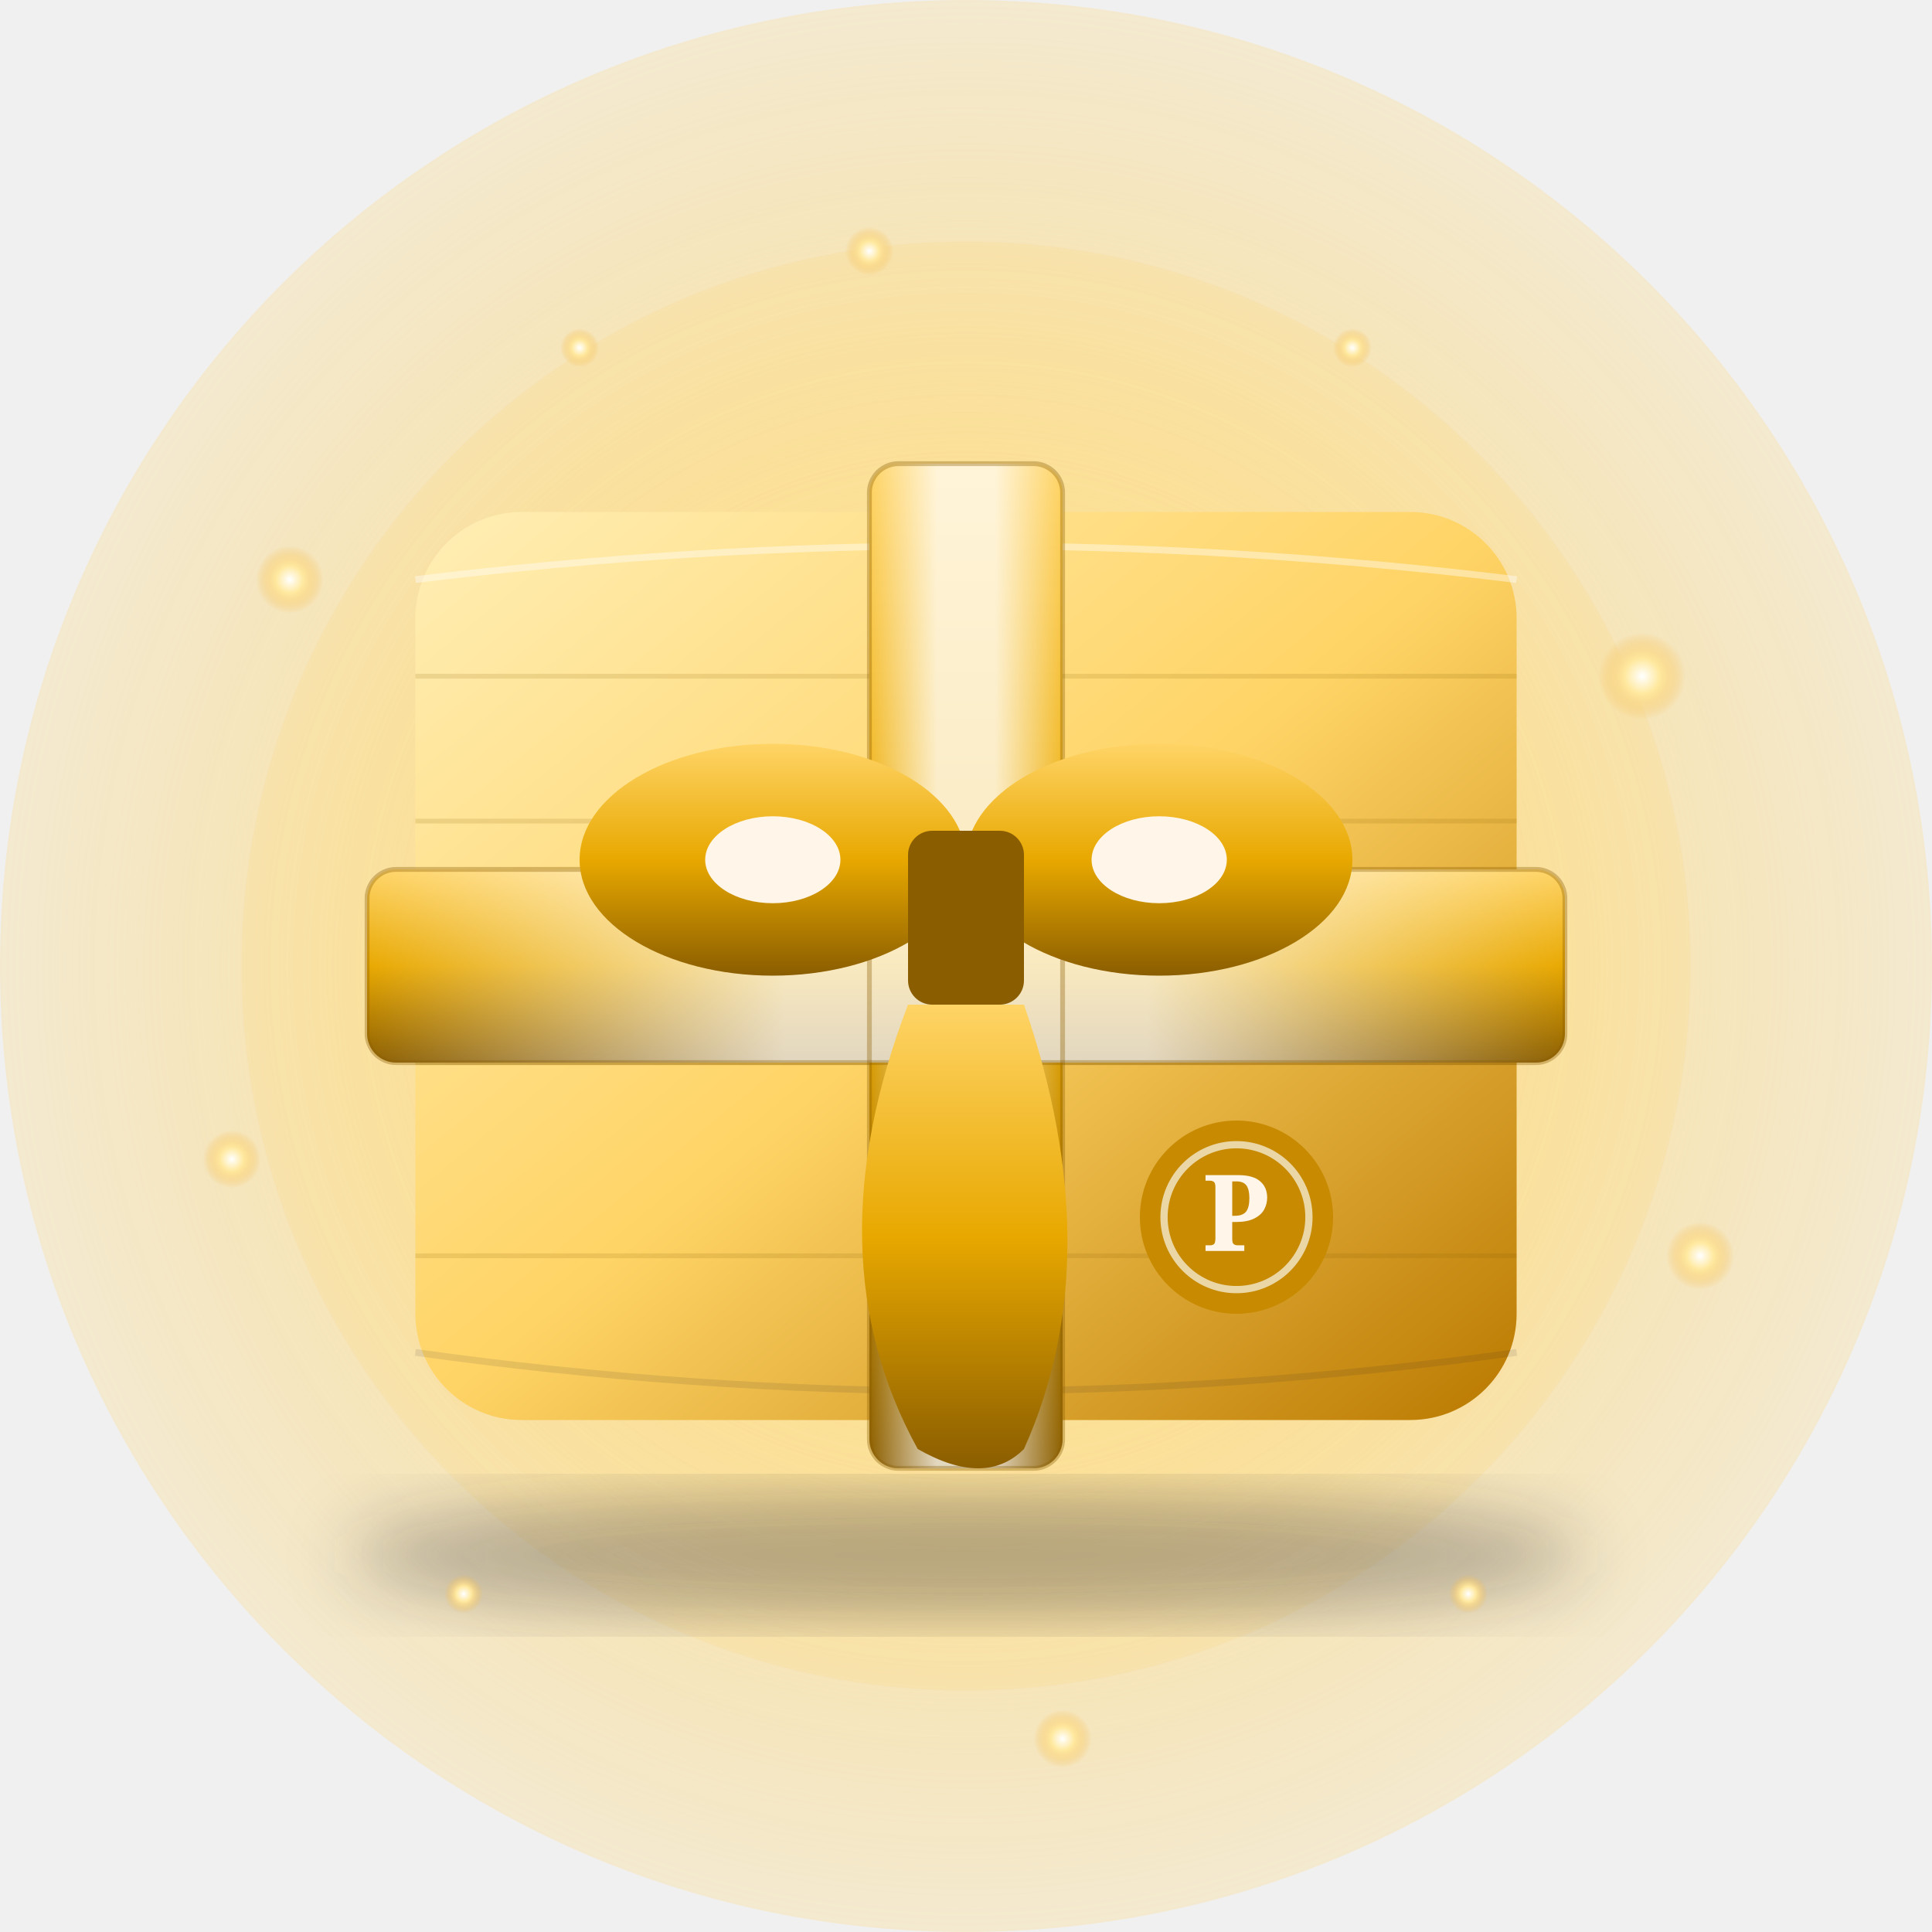
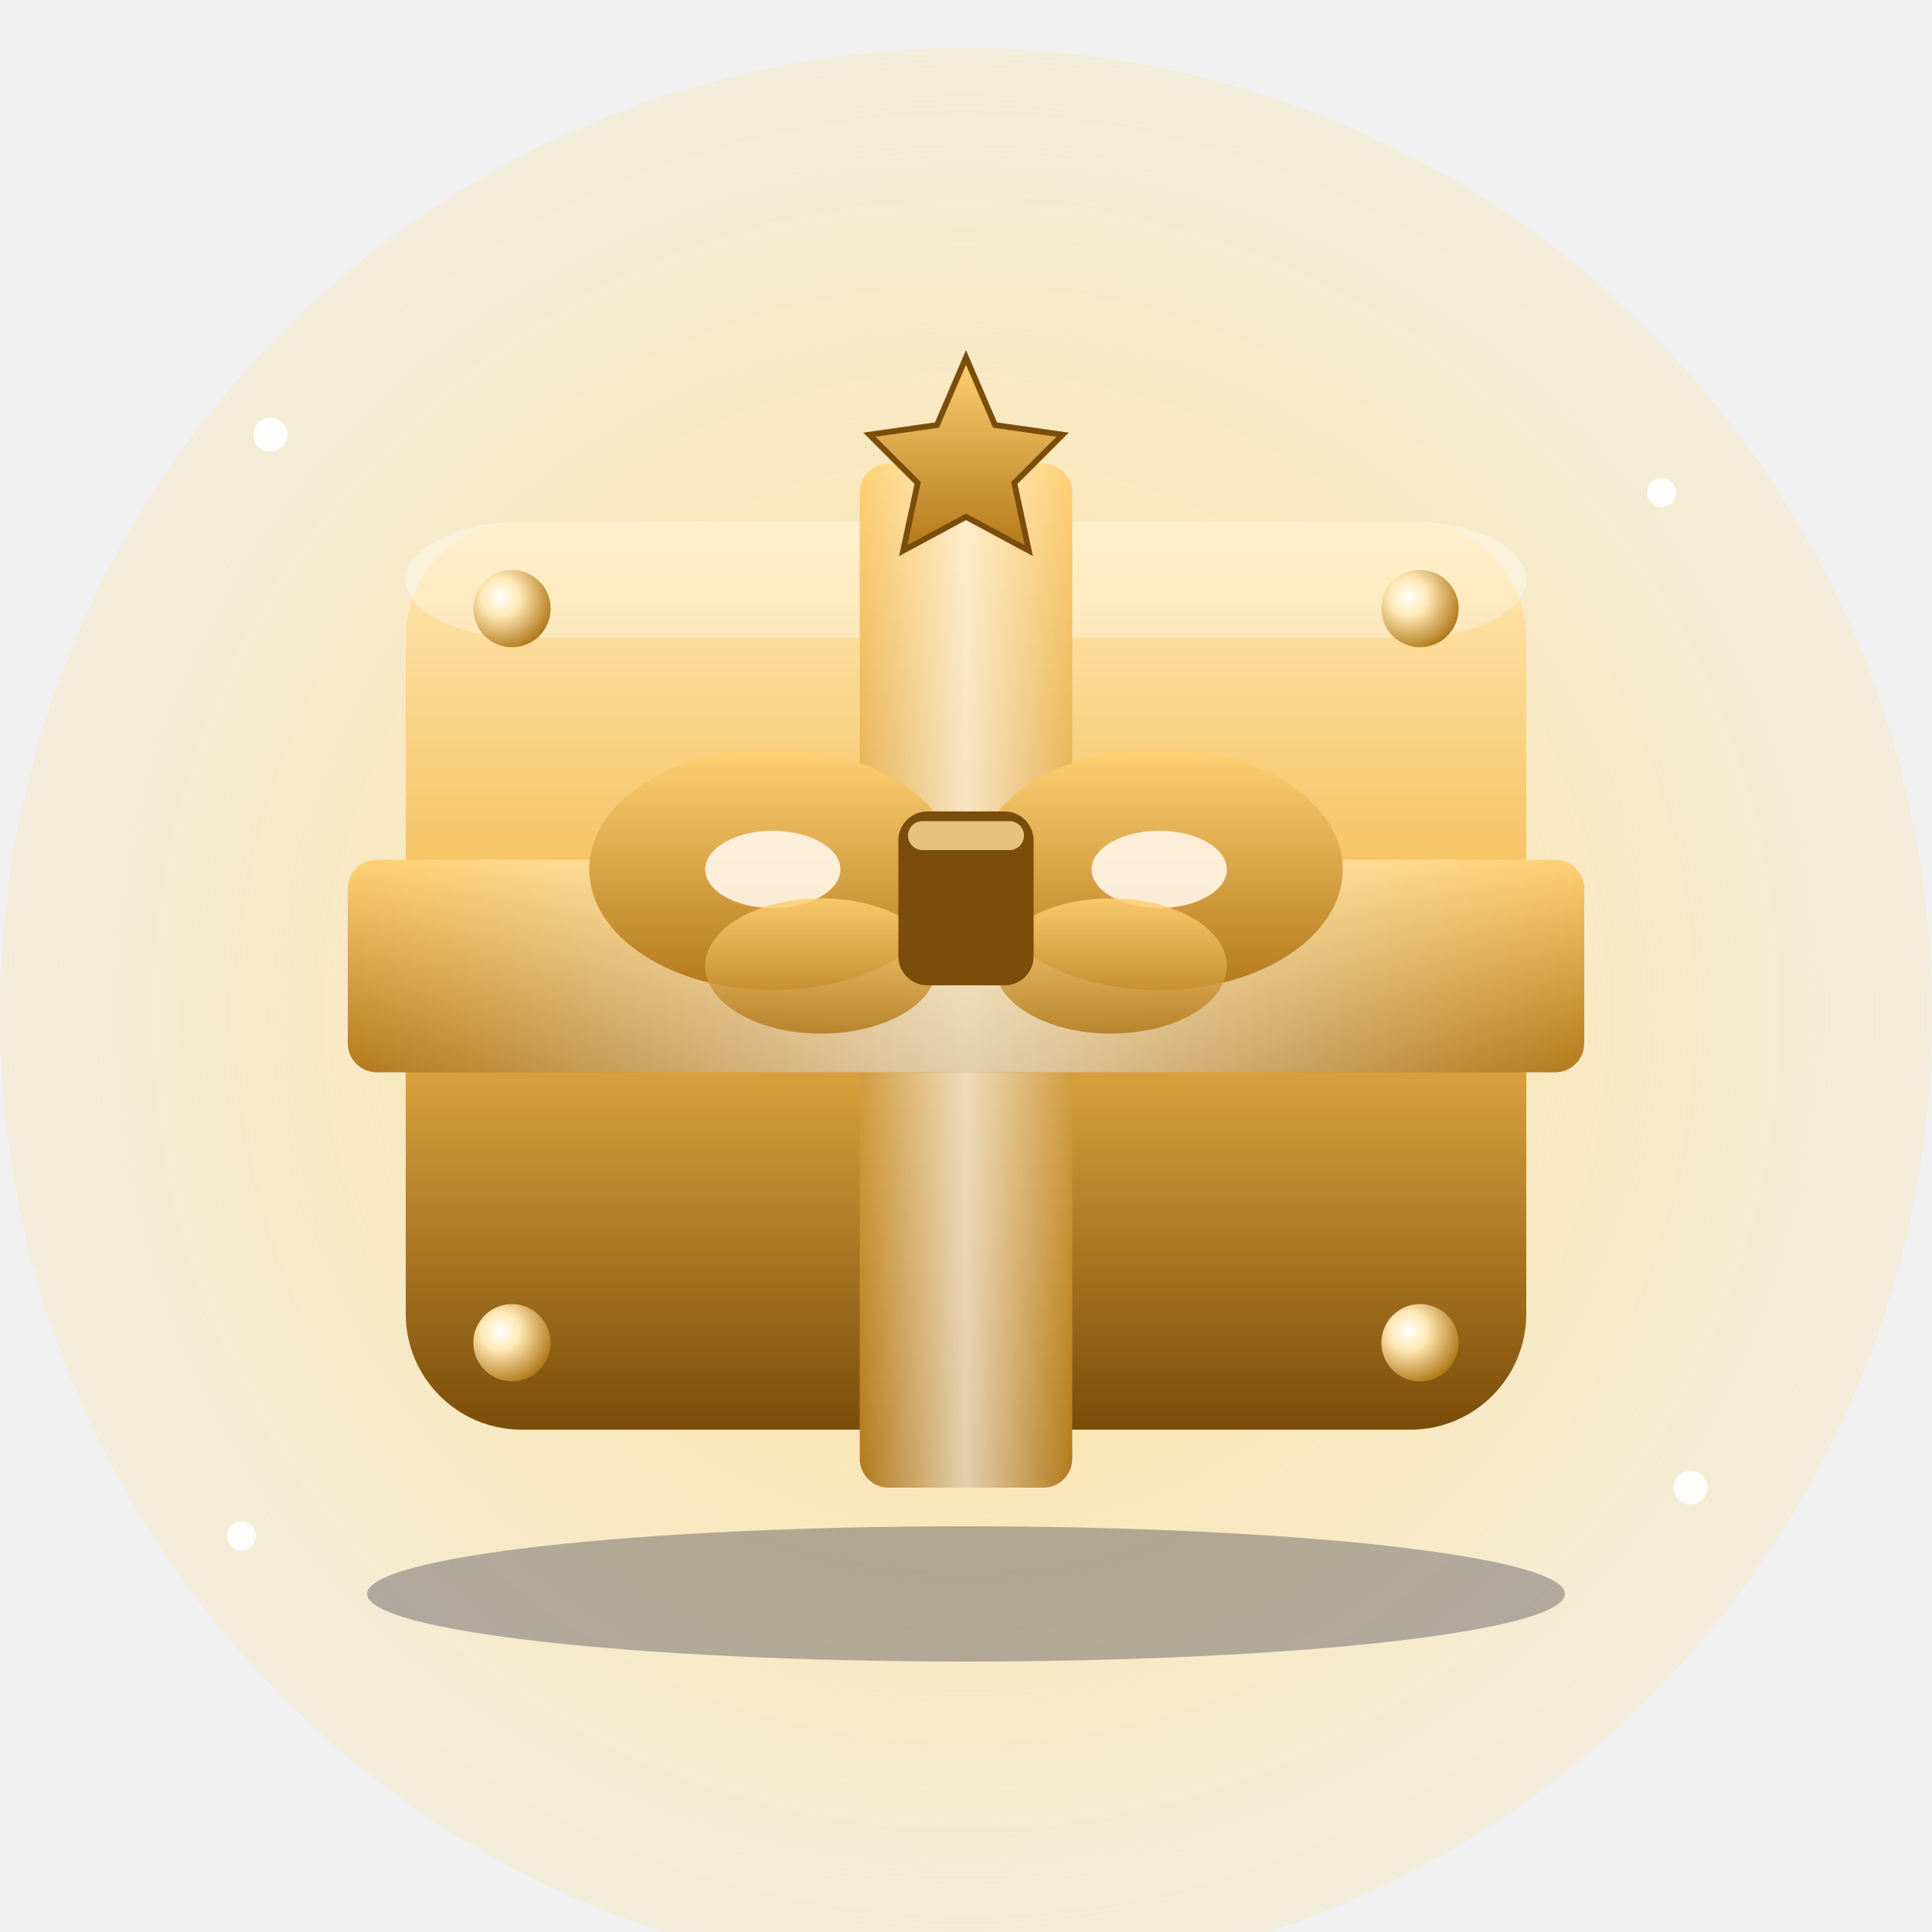
<svg xmlns="http://www.w3.org/2000/svg" viewBox="0 0 400 400" role="img" aria-label="Legendary PEELED package">
  <defs>
-     <linearGradient id="paper" x1="0" y1="0" x2="1" y2="1">
-       <stop offset="0" stop-color="#FFEEB5" />
-       <stop offset="0.5" stop-color="#FFD466" />
-       <stop offset="1" stop-color="#BA7900" />
+     <linearGradient id="l_paper" x1="0" y1="0" x2="0" y2="1">
+       <stop offset="0" stop-color="#FFE9B6" />
+       <stop offset="0.5" stop-color="#F2B84B" />
+       <stop offset="1" stop-color="#7A4D0A" />
    </linearGradient>
-     <linearGradient id="ribbon" x1="0" y1="0" x2="0" y2="1">
-       <stop offset="0" stop-color="#FFD466" />
-       <stop offset="0.5" stop-color="#E8A800" />
-       <stop offset="1" stop-color="#8A5D00" />
+     <linearGradient id="l_ribbon" x1="0" y1="0" x2="0" y2="1">
+       <stop offset="0" stop-color="#FFD074" />
+       <stop offset="1" stop-color="#B2791A" />
    </linearGradient>
-     <linearGradient id="ribbonSheen" x1="0" y1="0" x2="1" y2="0">
+     <linearGradient id="l_sheen" x1="0" y1="0" x2="1" y2="0">
      <stop offset="0" stop-color="#FFFFFF" stop-opacity="0" />
-       <stop offset="0.35" stop-color="#FFFFFF" stop-opacity="0.75" />
-       <stop offset="0.65" stop-color="#FFFFFF" stop-opacity="0.75" />
+       <stop offset="0.5" stop-color="#FFFFFF" stop-opacity="0.8" />
      <stop offset="1" stop-color="#FFFFFF" stop-opacity="0" />
    </linearGradient>
-     <radialGradient id="glow" cx="50%" cy="50%" r="68%">
-       <stop offset="0" stop-color="#FFE9A0" stop-opacity="1" />
-       <stop offset="0.6" stop-color="#FFD466" stop-opacity="0.35" />
-       <stop offset="1" stop-color="#FFD466" stop-opacity="0" />
+     <radialGradient id="l_glow" cx="50%" cy="50%" r="66%">
+       <stop offset="0" stop-color="#FFE29A" stop-opacity="1" />
+       <stop offset="1" stop-color="#FFE29A" stop-opacity="0" />
    </radialGradient>
-     <filter id="soft">
-       <feGaussianBlur stdDeviation="7" />
-     </filter>
-     <radialGradient id="particle" cx="50%" cy="50%" r="50%">
+     <radialGradient id="l_gem" cx="35%" cy="35%" r="70%">
      <stop offset="0" stop-color="#FFFFFF" />
-       <stop offset="0.4" stop-color="#FFE9A0" />
-       <stop offset="1" stop-color="#F2B84B" stop-opacity="0" />
+       <stop offset="0.35" stop-color="#FFE9B6" />
+       <stop offset="1" stop-color="#B2791A" />
    </radialGradient>
  </defs>
-   <circle cx="200" cy="200" r="200" fill="url(#glow)" />
-   <circle cx="200" cy="200" r="150" fill="url(#glow)" opacity="0.7" />
-   <ellipse cx="200" cy="322" rx="128" ry="14" fill="#1A1B2E" opacity="0.3" filter="url(#soft)" />
-   <g id="body">
-     <rect x="86" y="106" width="228" height="188" rx="22" fill="url(#paper)" />
-     <g stroke="#8A5D00" stroke-opacity="0.15" stroke-width="1">
-       <path d="M86 140 L314 140" />
-       <path d="M86 170 L314 170" />
-       <path d="M86 220 L314 220" />
-       <path d="M86 260 L314 260" />
-     </g>
-     <path d="M86 120 Q200 106 314 120" stroke="#FFFFFF" stroke-opacity="0.4" stroke-width="1.4" fill="none" />
-     <path d="M86 280 Q200 296 314 280" stroke="#1A1B2E" stroke-opacity="0.1" stroke-width="1.4" fill="none" />
-   </g>
-   <g id="ribbon">
-     <rect x="180" y="96" width="40" height="208" rx="6" fill="url(#ribbon)" />
-     <rect x="180" y="96" width="40" height="208" rx="6" fill="url(#ribbonSheen)" />
-     <rect x="76" y="180" width="248" height="40" rx="6" fill="url(#ribbon)" />
-     <rect x="76" y="180" width="248" height="40" rx="6" fill="url(#ribbonSheen)" />
-     <rect x="180" y="96" width="40" height="208" rx="6" fill="none" stroke="#8A5D00" stroke-opacity="0.35" stroke-width="1" />
-     <rect x="76" y="180" width="248" height="40" rx="6" fill="none" stroke="#8A5D00" stroke-opacity="0.35" stroke-width="1" />
-   </g>
-   <g id="bow" transform="translate(200 200)">
-     <ellipse cx="-40" cy="-22" rx="40" ry="24" fill="url(#ribbon)" />
-     <ellipse cx="-40" cy="-22" rx="14" ry="9" fill="#FFF5E8" />
-     <ellipse cx="40" cy="-22" rx="40" ry="24" fill="url(#ribbon)" />
-     <ellipse cx="40" cy="-22" rx="14" ry="9" fill="#FFF5E8" />
-     <rect x="-12" y="-28" width="24" height="36" rx="5" fill="#8A5D00" />
-     <path d="M-12 8 Q-32 60 -10 100 Q4 108 12 100 Q30 60 12 8 Z" fill="url(#ribbon)" />
-   </g>
-   <g id="flourish" fill="url(#particle)">
-     <circle cx="60" cy="120" r="7" />
-     <circle cx="340" cy="140" r="9" />
-     <circle cx="48" cy="240" r="6" />
-     <circle cx="352" cy="260" r="7" />
-     <circle cx="180" cy="52" r="5" />
-     <circle cx="220" cy="360" r="6" />
-     <circle cx="120" cy="72" r="4" />
-     <circle cx="280" cy="72" r="4" />
-     <circle cx="96" cy="330" r="4" />
-     <circle cx="304" cy="330" r="4" />
-   </g>
-   <g id="seal" transform="translate(256 252)">
-     <circle r="20" fill="#C78A00" />
-     <circle r="15" fill="none" stroke="#FFFFFF" stroke-opacity="0.65" stroke-width="1.5" />
-     <text x="0" y="7" text-anchor="middle" font-family="Fraunces, serif" font-size="22" font-weight="800" fill="#FFF5E8">P</text>
-   </g>
+   <circle cx="200" cy="210" r="200" fill="url(#l_glow)" />
+   <ellipse cx="200" cy="330" rx="124" ry="14" fill="#1A1B2E" opacity="0.32" />
+   <rect x="84" y="108" width="232" height="188" rx="24" fill="url(#l_paper)" />
+   <rect x="84" y="108" width="232" height="24" rx="24" fill="#FFFFFF" opacity="0.32" />
+   <rect x="178" y="96" width="44" height="212" rx="6" fill="url(#l_ribbon)" />
+   <rect x="178" y="96" width="44" height="212" rx="6" fill="url(#l_sheen)" opacity="0.8" />
+   <rect x="72" y="178" width="256" height="44" rx="6" fill="url(#l_ribbon)" />
+   <rect x="72" y="178" width="256" height="44" rx="6" fill="url(#l_sheen)" opacity="0.8" />
+   <ellipse cx="160" cy="180" rx="38" ry="25" fill="url(#l_ribbon)" />
+   <ellipse cx="240" cy="180" rx="38" ry="25" fill="url(#l_ribbon)" />
+   <ellipse cx="160" cy="180" rx="14" ry="8" fill="#FFF5E8" opacity="0.9" />
+   <ellipse cx="240" cy="180" rx="14" ry="8" fill="#FFF5E8" opacity="0.9" />
+   <ellipse cx="170" cy="200" rx="24" ry="14" fill="url(#l_ribbon)" opacity="0.85" />
+   <ellipse cx="230" cy="200" rx="24" ry="14" fill="url(#l_ribbon)" opacity="0.85" />
+   <rect x="186" y="168" width="28" height="36" rx="6" fill="#7A4D0A" />
+   <rect x="188" y="170" width="24" height="6" rx="3" fill="#FFE29A" opacity="0.8" />
+   <path d="M200 74 L206 88 L220 90 L210 100 L213 114 L200 107 L187 114 L190 100 L180 90 L194 88 Z" fill="url(#l_ribbon)" stroke="#7A4D0A" stroke-width="1.2" />
+   <circle cx="106" cy="126" r="8" fill="url(#l_gem)" />
+   <circle cx="294" cy="126" r="8" fill="url(#l_gem)" />
+   <circle cx="106" cy="278" r="8" fill="url(#l_gem)" />
+   <circle cx="294" cy="278" r="8" fill="url(#l_gem)" />
+   <circle cx="56" cy="90" r="3.5" fill="#FFFFFF" opacity="0.95" />
+   <circle cx="344" cy="102" r="3" fill="#FFFFFF" opacity="0.9" />
+   <circle cx="50" cy="318" r="3" fill="#FFFFFF" opacity="0.9" />
+   <circle cx="350" cy="308" r="3.5" fill="#FFFFFF" opacity="0.95" />
</svg>
